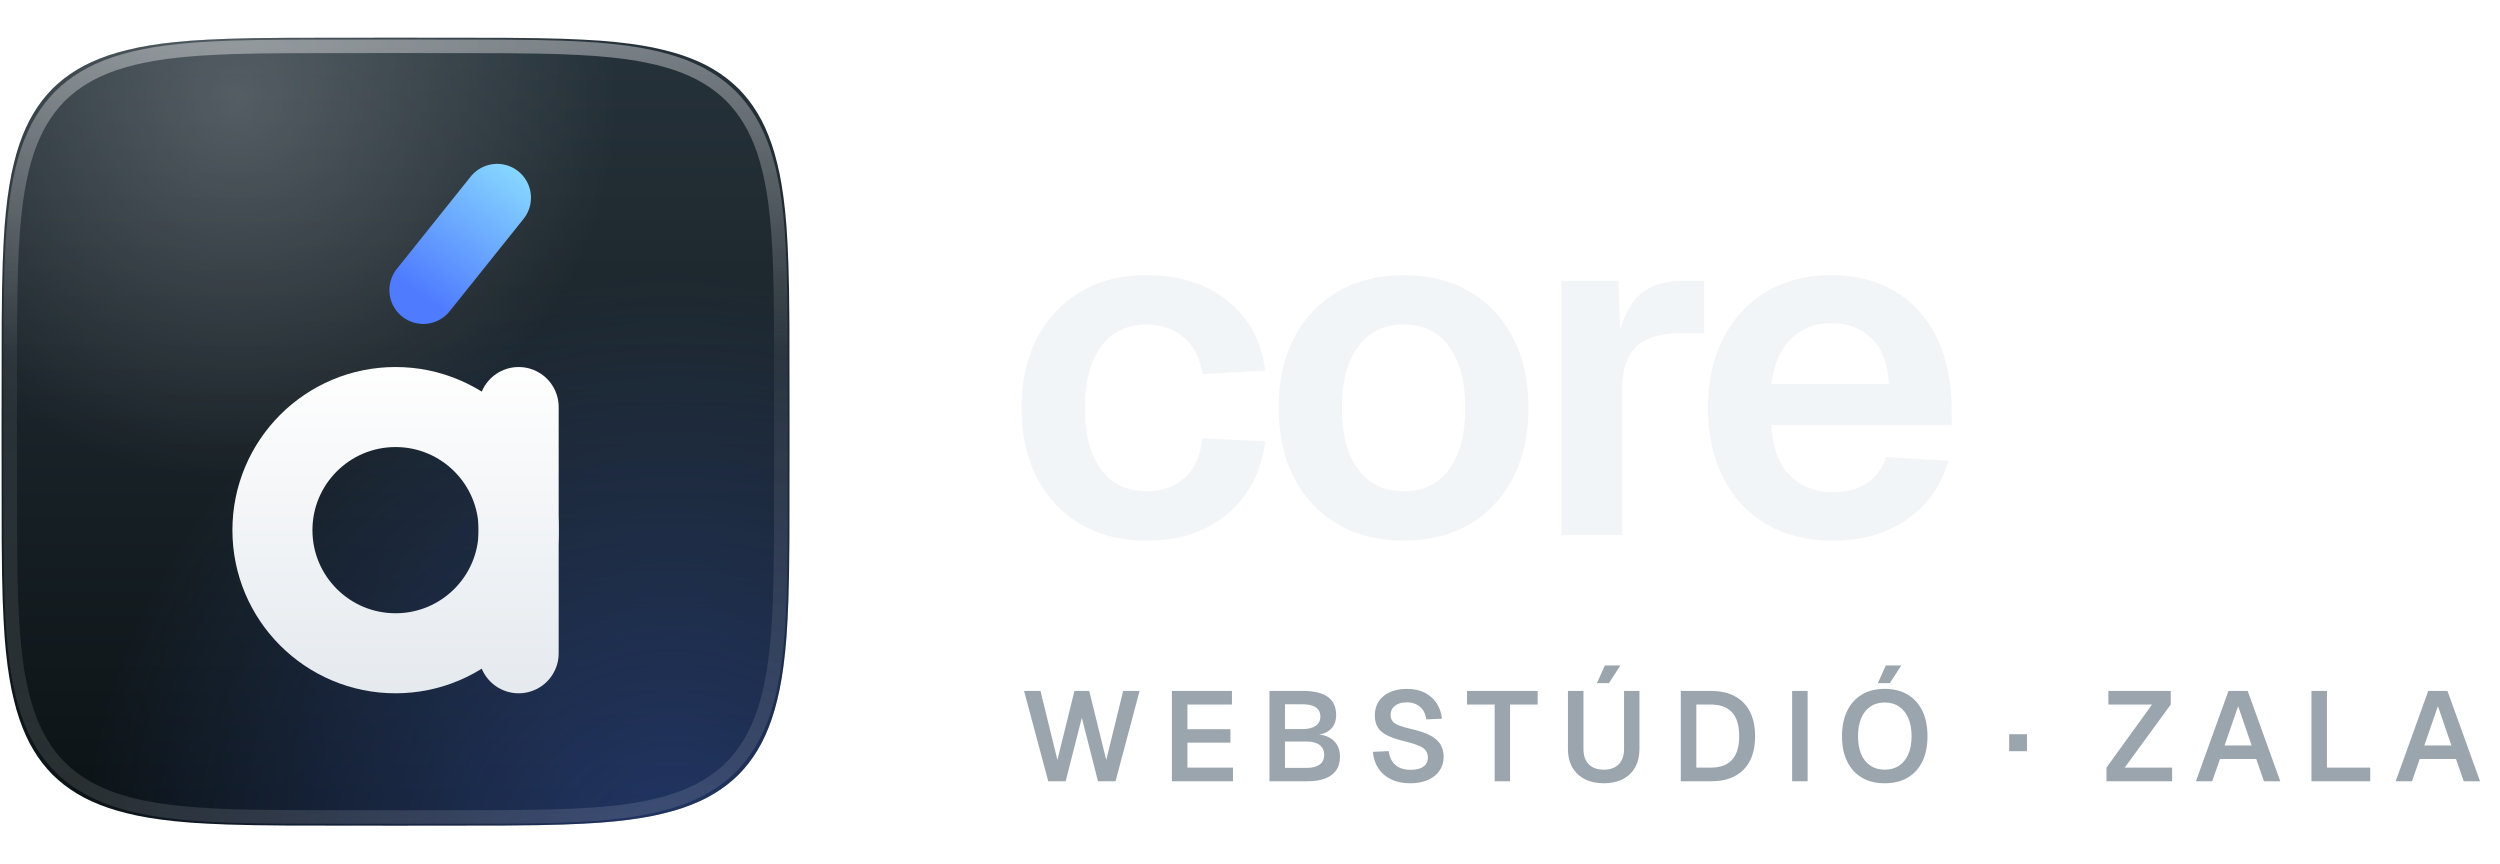
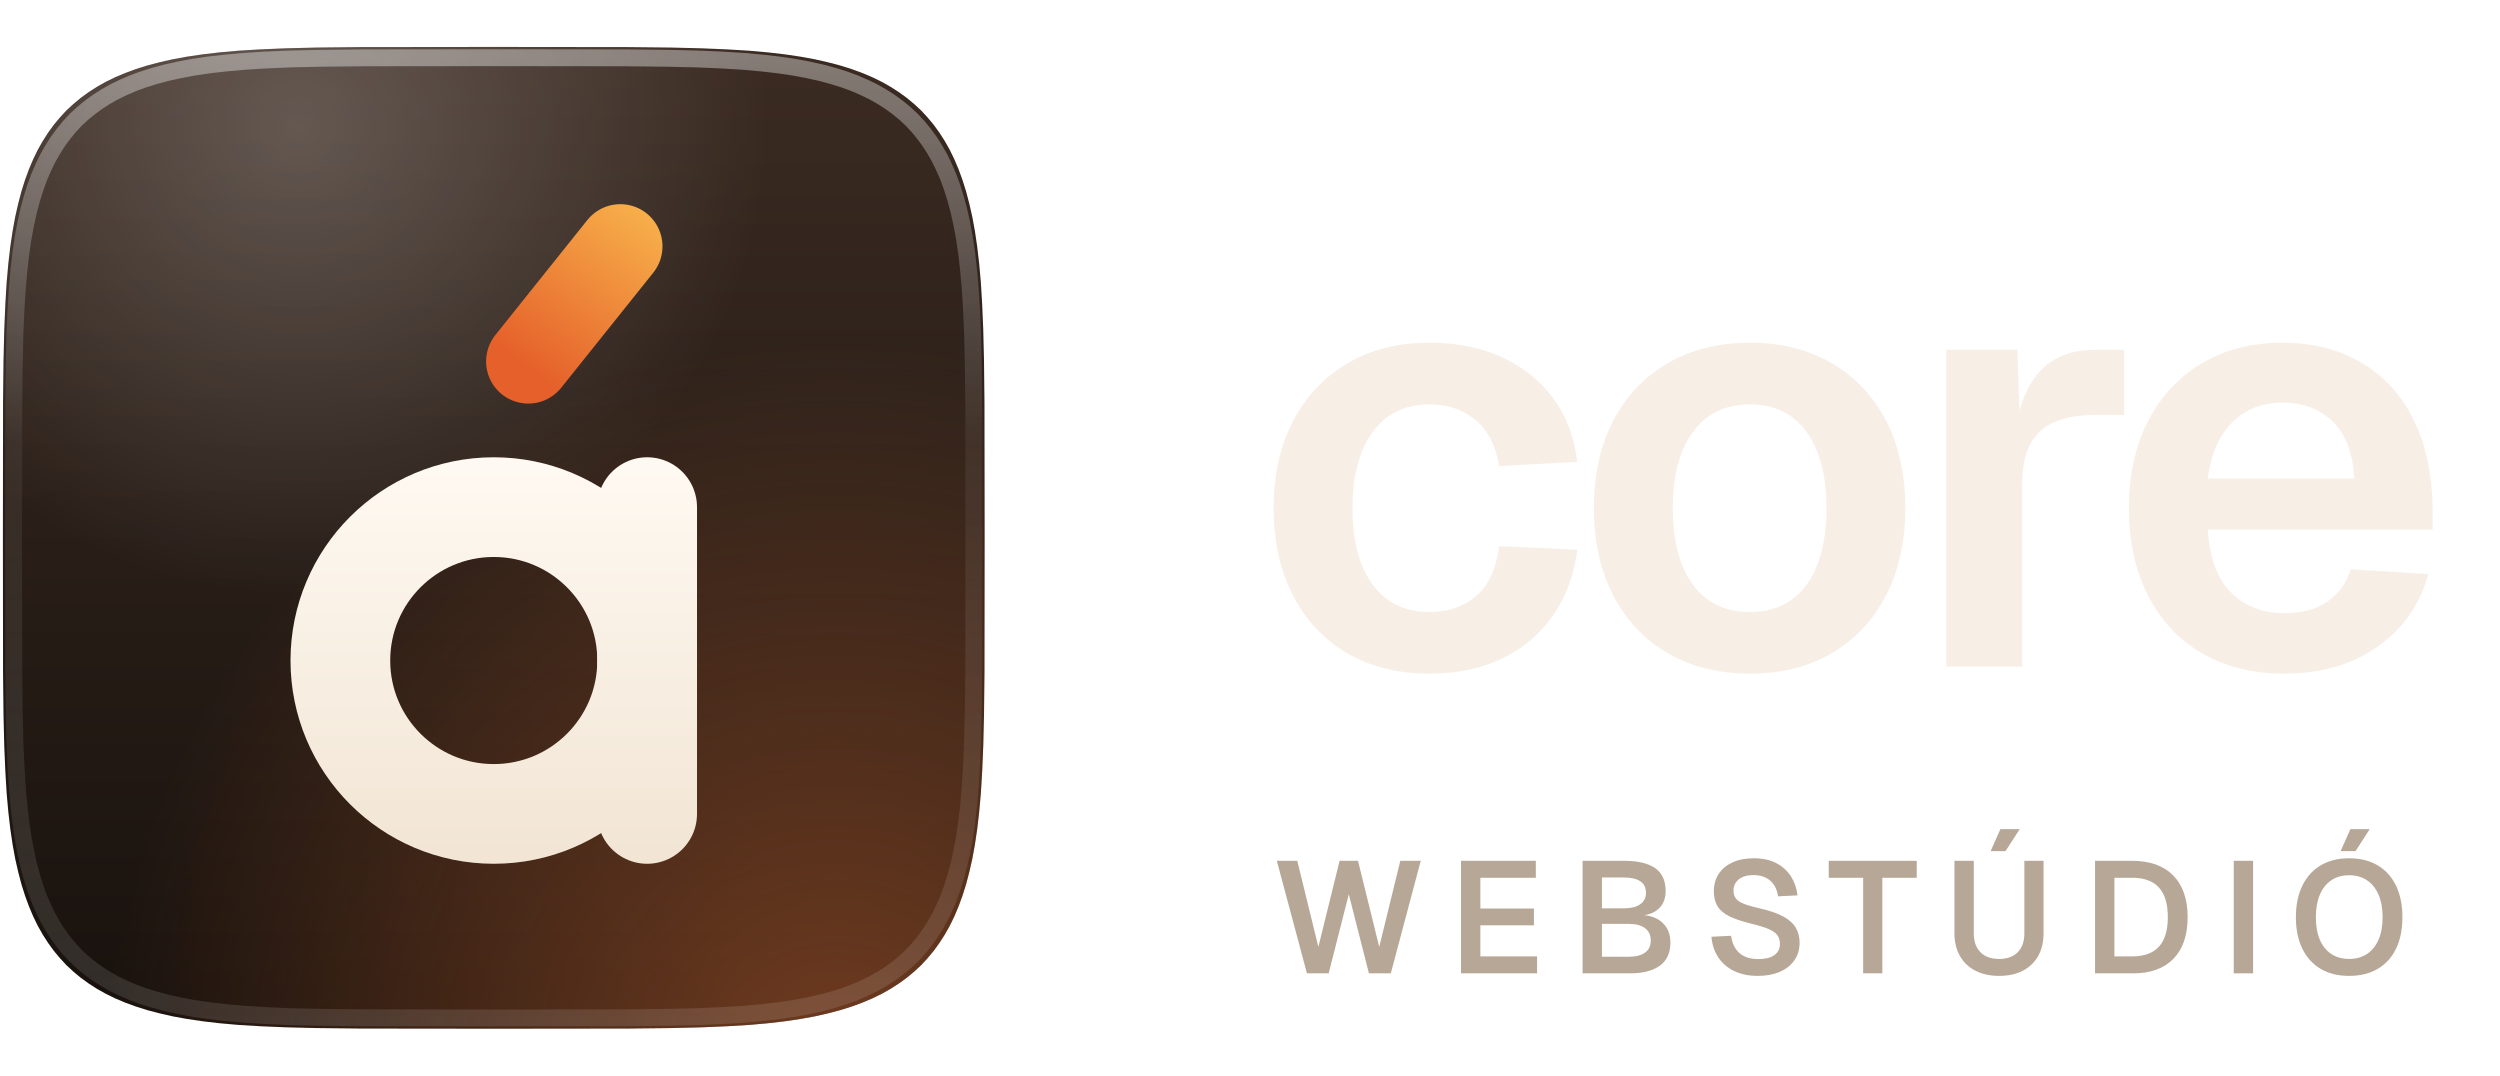
- <svg xmlns="http://www.w3.org/2000/svg" viewBox="0 0 304.2 105.2" width="304" height="105" role="img" aria-label="core webstúdió, Zala">
+ <svg xmlns="http://www.w3.org/2000/svg" viewBox="0 0 243.9 105.2" width="244" height="105" role="img" aria-label="core webstúdió">
  <g transform="translate(0 4.59) scale(0.75)">
    <defs>
      <linearGradient id="lake" x1="0" y1="0" x2="0" y2="1">
-         <stop offset="0" stop-color="#26323A" />
-         <stop offset="1" stop-color="#0B1215" />
+         <stop offset="0" stop-color="#3B2B22" />
+         <stop offset="1" stop-color="#17110D" />
      </linearGradient>
      <radialGradient id="sheen" cx=".3" cy=".08" r=".8">
        <stop offset="0" stop-color="#fff" stop-opacity=".22" />
        <stop offset=".6" stop-color="#fff" stop-opacity="0" />
      </radialGradient>
      <radialGradient id="warm" cx=".85" cy="1.05" r=".75">
-         <stop offset="0" stop-color="#4F7BFF" stop-opacity=".35" />
-         <stop offset="1" stop-color="#4F7BFF" stop-opacity="0" />
+         <stop offset="0" stop-color="#F0783A" stop-opacity=".42" />
+         <stop offset="1" stop-color="#F0783A" stop-opacity="0" />
      </radialGradient>
      <linearGradient id="rim" x1="0" y1="0" x2="0" y2="1">
        <stop offset="0" stop-color="#fff" stop-opacity=".38" />
        <stop offset=".4" stop-color="#fff" stop-opacity=".06" />
        <stop offset="1" stop-color="#fff" stop-opacity=".12" />
      </linearGradient>
      <linearGradient id="ink" gradientUnits="userSpaceOnUse" x1="0" y1="52" x2="0" y2="108">
-         <stop offset="0" stop-color="#FFFFFF" />
-         <stop offset="1" stop-color="#E4E9EE" />
+         <stop offset="0" stop-color="#FFFAF3" />
+         <stop offset="1" stop-color="#F1E4D3" />
      </linearGradient>
      <linearGradient id="glint" gradientUnits="userSpaceOnUse" x1="66" y1="44" x2="82" y2="22">
-         <stop offset="0" stop-color="#4F7BFF" />
-         <stop offset="1" stop-color="#8ADCFF" />
+         <stop offset="0" stop-color="#E5602A" />
+         <stop offset="1" stop-color="#F8B44C" />
      </linearGradient>
    </defs>
    <path d="M128.00,64.00 L127.98,81.53 L127.92,87.12 L127.82,91.18 L127.68,94.47 L127.51,97.29 L127.29,99.76 L127.03,101.99 L126.73,104.01 L126.39,105.87 L126.00,107.58 L125.58,109.18 L125.11,110.67 L124.60,112.06 L124.05,113.36 L123.45,114.59 L122.80,115.74 L122.10,116.83 L121.36,117.85 L120.56,118.81 L119.72,119.72 L118.81,120.56 L117.85,121.36 L116.83,122.10 L115.74,122.80 L114.59,123.45 L113.36,124.05 L112.06,124.60 L110.67,125.11 L109.18,125.58 L107.58,126.00 L105.87,126.39 L104.01,126.73 L101.99,127.03 L99.76,127.29 L97.29,127.51 L94.47,127.68 L91.18,127.82 L87.12,127.92 L81.53,127.98 L64.00,128.00 L46.47,127.98 L40.88,127.92 L36.82,127.82 L33.53,127.68 L30.71,127.51 L28.24,127.29 L26.01,127.03 L23.99,126.73 L22.13,126.39 L20.42,126.00 L18.82,125.58 L17.33,125.11 L15.94,124.60 L14.64,124.05 L13.41,123.45 L12.26,122.80 L11.17,122.10 L10.15,121.36 L9.19,120.56 L8.28,119.72 L7.44,118.81 L6.64,117.85 L5.90,116.83 L5.20,115.74 L4.55,114.59 L3.95,113.36 L3.40,112.06 L2.89,110.67 L2.42,109.18 L2.00,107.58 L1.61,105.87 L1.27,104.01 L0.97,101.99 L0.71,99.76 L0.49,97.29 L0.32,94.47 L0.18,91.18 L0.08,87.12 L0.02,81.53 L0.00,64.00 L0.02,46.47 L0.08,40.88 L0.18,36.82 L0.32,33.53 L0.49,30.71 L0.71,28.24 L0.97,26.01 L1.27,23.99 L1.61,22.13 L2.00,20.42 L2.42,18.82 L2.89,17.33 L3.40,15.94 L3.95,14.64 L4.55,13.41 L5.20,12.26 L5.90,11.17 L6.64,10.15 L7.44,9.19 L8.28,8.28 L9.19,7.44 L10.15,6.64 L11.17,5.90 L12.26,5.20 L13.41,4.55 L14.64,3.95 L15.94,3.40 L17.33,2.89 L18.82,2.42 L20.42,2.00 L22.13,1.61 L23.99,1.27 L26.01,0.97 L28.24,0.71 L30.71,0.49 L33.53,0.32 L36.82,0.18 L40.88,0.08 L46.47,0.02 L64.00,0.00 L81.53,0.02 L87.12,0.08 L91.18,0.18 L94.47,0.32 L97.29,0.49 L99.76,0.71 L101.99,0.97 L104.01,1.27 L105.87,1.61 L107.58,2.00 L109.18,2.42 L110.67,2.89 L112.06,3.40 L113.36,3.95 L114.59,4.55 L115.74,5.20 L116.83,5.90 L117.85,6.64 L118.81,7.44 L119.72,8.28 L120.56,9.19 L121.36,10.15 L122.10,11.17 L122.80,12.26 L123.45,13.41 L124.05,14.64 L124.60,15.94 L125.11,17.33 L125.58,18.82 L126.00,20.42 L126.39,22.13 L126.73,23.99 L127.03,26.01 L127.29,28.24 L127.51,30.71 L127.68,33.53 L127.82,36.82 L127.92,40.88 L127.98,46.47 Z" fill="url(#lake)" />
    <path d="M128.00,64.00 L127.98,81.53 L127.92,87.12 L127.82,91.18 L127.68,94.47 L127.51,97.29 L127.29,99.76 L127.03,101.99 L126.73,104.01 L126.39,105.87 L126.00,107.58 L125.58,109.18 L125.11,110.67 L124.60,112.06 L124.05,113.36 L123.45,114.59 L122.80,115.74 L122.10,116.83 L121.36,117.85 L120.56,118.81 L119.72,119.72 L118.81,120.56 L117.85,121.36 L116.83,122.10 L115.74,122.80 L114.59,123.45 L113.36,124.05 L112.06,124.60 L110.67,125.11 L109.18,125.58 L107.58,126.00 L105.87,126.39 L104.01,126.73 L101.99,127.03 L99.76,127.29 L97.29,127.51 L94.47,127.68 L91.18,127.82 L87.12,127.92 L81.53,127.98 L64.00,128.00 L46.47,127.98 L40.88,127.92 L36.82,127.82 L33.53,127.68 L30.71,127.51 L28.24,127.29 L26.01,127.03 L23.99,126.73 L22.13,126.39 L20.42,126.00 L18.82,125.58 L17.33,125.11 L15.94,124.60 L14.64,124.05 L13.41,123.45 L12.26,122.80 L11.17,122.10 L10.15,121.36 L9.19,120.56 L8.28,119.72 L7.44,118.81 L6.64,117.85 L5.90,116.83 L5.20,115.74 L4.55,114.59 L3.95,113.36 L3.40,112.06 L2.89,110.67 L2.42,109.18 L2.00,107.58 L1.61,105.87 L1.27,104.01 L0.97,101.99 L0.71,99.76 L0.49,97.29 L0.32,94.47 L0.18,91.18 L0.08,87.12 L0.02,81.53 L0.00,64.00 L0.02,46.47 L0.08,40.88 L0.18,36.82 L0.32,33.53 L0.49,30.71 L0.71,28.24 L0.97,26.01 L1.27,23.99 L1.61,22.13 L2.00,20.42 L2.42,18.82 L2.89,17.33 L3.40,15.94 L3.95,14.64 L4.55,13.41 L5.20,12.26 L5.90,11.17 L6.64,10.15 L7.44,9.19 L8.28,8.28 L9.19,7.44 L10.15,6.64 L11.17,5.90 L12.26,5.20 L13.41,4.55 L14.64,3.95 L15.94,3.40 L17.33,2.89 L18.82,2.42 L20.42,2.00 L22.13,1.61 L23.99,1.27 L26.01,0.97 L28.24,0.71 L30.71,0.49 L33.53,0.32 L36.82,0.18 L40.88,0.08 L46.47,0.02 L64.00,0.00 L81.53,0.02 L87.12,0.08 L91.18,0.18 L94.47,0.32 L97.29,0.49 L99.76,0.71 L101.99,0.97 L104.01,1.27 L105.87,1.61 L107.58,2.00 L109.18,2.42 L110.67,2.89 L112.06,3.40 L113.36,3.95 L114.59,4.55 L115.74,5.20 L116.83,5.90 L117.85,6.64 L118.81,7.44 L119.72,8.28 L120.56,9.19 L121.36,10.15 L122.10,11.17 L122.80,12.26 L123.45,13.41 L124.05,14.64 L124.60,15.94 L125.11,17.33 L125.58,18.82 L126.00,20.42 L126.39,22.13 L126.73,23.99 L127.03,26.01 L127.29,28.24 L127.51,30.71 L127.68,33.53 L127.82,36.82 L127.92,40.88 L127.98,46.47 Z" fill="url(#warm)" />
    <path d="M128.00,64.00 L127.98,81.53 L127.92,87.12 L127.82,91.18 L127.68,94.47 L127.51,97.29 L127.29,99.76 L127.03,101.99 L126.73,104.01 L126.39,105.87 L126.00,107.58 L125.58,109.18 L125.11,110.67 L124.60,112.06 L124.05,113.36 L123.45,114.59 L122.80,115.74 L122.10,116.83 L121.36,117.85 L120.56,118.81 L119.72,119.72 L118.81,120.56 L117.85,121.36 L116.83,122.10 L115.74,122.80 L114.59,123.45 L113.36,124.05 L112.06,124.60 L110.67,125.11 L109.18,125.58 L107.58,126.00 L105.87,126.39 L104.01,126.73 L101.99,127.03 L99.76,127.29 L97.29,127.51 L94.47,127.68 L91.18,127.82 L87.12,127.92 L81.53,127.98 L64.00,128.00 L46.47,127.98 L40.88,127.92 L36.82,127.82 L33.53,127.68 L30.71,127.51 L28.24,127.29 L26.01,127.03 L23.99,126.73 L22.13,126.39 L20.42,126.00 L18.82,125.58 L17.33,125.11 L15.94,124.60 L14.64,124.05 L13.41,123.45 L12.26,122.80 L11.17,122.10 L10.15,121.36 L9.19,120.56 L8.28,119.72 L7.44,118.81 L6.64,117.85 L5.90,116.83 L5.20,115.74 L4.55,114.59 L3.95,113.36 L3.40,112.06 L2.89,110.67 L2.42,109.18 L2.00,107.58 L1.61,105.87 L1.27,104.01 L0.97,101.99 L0.71,99.76 L0.49,97.29 L0.32,94.47 L0.18,91.18 L0.08,87.12 L0.02,81.53 L0.00,64.00 L0.02,46.47 L0.08,40.88 L0.18,36.82 L0.32,33.53 L0.49,30.71 L0.71,28.24 L0.97,26.01 L1.27,23.99 L1.61,22.13 L2.00,20.42 L2.42,18.82 L2.89,17.33 L3.40,15.94 L3.95,14.64 L4.55,13.41 L5.20,12.26 L5.90,11.17 L6.64,10.15 L7.44,9.19 L8.28,8.28 L9.19,7.44 L10.15,6.64 L11.17,5.90 L12.26,5.20 L13.41,4.55 L14.64,3.95 L15.94,3.40 L17.33,2.89 L18.82,2.42 L20.42,2.00 L22.13,1.61 L23.99,1.27 L26.01,0.97 L28.24,0.71 L30.71,0.49 L33.53,0.32 L36.82,0.18 L40.88,0.08 L46.47,0.02 L64.00,0.00 L81.53,0.02 L87.12,0.08 L91.18,0.18 L94.47,0.32 L97.29,0.49 L99.76,0.71 L101.99,0.97 L104.01,1.27 L105.87,1.61 L107.58,2.00 L109.18,2.42 L110.67,2.89 L112.06,3.40 L113.36,3.95 L114.59,4.55 L115.74,5.20 L116.83,5.90 L117.85,6.64 L118.81,7.44 L119.72,8.28 L120.56,9.19 L121.36,10.15 L122.10,11.17 L122.80,12.26 L123.45,13.41 L124.05,14.64 L124.60,15.94 L125.11,17.33 L125.58,18.82 L126.00,20.42 L126.39,22.13 L126.73,23.99 L127.03,26.01 L127.29,28.24 L127.51,30.71 L127.68,33.53 L127.82,36.82 L127.92,40.88 L127.98,46.47 Z" fill="url(#sheen)" />
    <path d="M126.60,64.00 L126.58,81.15 L126.52,86.62 L126.43,90.59 L126.29,93.81 L126.12,96.56 L125.90,98.98 L125.65,101.16 L125.36,103.14 L125.02,104.95 L124.65,106.63 L124.23,108.19 L123.78,109.64 L123.28,111.01 L122.73,112.28 L122.15,113.48 L121.51,114.61 L120.83,115.67 L120.10,116.67 L119.33,117.61 L118.50,118.50 L117.61,119.33 L116.67,120.10 L115.67,120.83 L114.61,121.51 L113.48,122.15 L112.28,122.73 L111.01,123.28 L109.64,123.78 L108.19,124.23 L106.63,124.65 L104.95,125.02 L103.14,125.36 L101.16,125.65 L98.98,125.90 L96.56,126.12 L93.81,126.29 L90.59,126.43 L86.62,126.52 L81.15,126.58 L64.00,126.60 L46.85,126.58 L41.38,126.52 L37.41,126.43 L34.19,126.29 L31.44,126.12 L29.02,125.90 L26.84,125.65 L24.86,125.36 L23.05,125.02 L21.37,124.65 L19.81,124.23 L18.36,123.78 L16.99,123.28 L15.72,122.73 L14.52,122.15 L13.39,121.51 L12.33,120.83 L11.33,120.10 L10.39,119.33 L9.50,118.50 L8.67,117.61 L7.90,116.67 L7.17,115.67 L6.49,114.61 L5.85,113.48 L5.27,112.28 L4.72,111.01 L4.22,109.64 L3.77,108.19 L3.35,106.63 L2.98,104.95 L2.64,103.14 L2.35,101.16 L2.10,98.98 L1.88,96.56 L1.71,93.81 L1.57,90.59 L1.48,86.62 L1.42,81.15 L1.40,64.00 L1.42,46.85 L1.48,41.38 L1.57,37.41 L1.71,34.19 L1.88,31.44 L2.10,29.02 L2.35,26.84 L2.64,24.86 L2.98,23.05 L3.35,21.37 L3.77,19.81 L4.22,18.36 L4.72,16.99 L5.27,15.72 L5.85,14.52 L6.49,13.39 L7.17,12.33 L7.90,11.33 L8.67,10.39 L9.50,9.50 L10.39,8.67 L11.33,7.90 L12.33,7.17 L13.39,6.49 L14.52,5.85 L15.72,5.27 L16.99,4.72 L18.36,4.22 L19.81,3.77 L21.37,3.35 L23.05,2.98 L24.86,2.64 L26.84,2.35 L29.02,2.10 L31.44,1.88 L34.19,1.71 L37.41,1.57 L41.38,1.48 L46.85,1.42 L64.00,1.40 L81.15,1.42 L86.62,1.48 L90.59,1.57 L93.81,1.71 L96.56,1.88 L98.98,2.10 L101.16,2.35 L103.14,2.64 L104.95,2.98 L106.63,3.35 L108.19,3.77 L109.64,4.22 L111.01,4.72 L112.28,5.27 L113.48,5.85 L114.61,6.49 L115.67,7.17 L116.67,7.90 L117.61,8.67 L118.50,9.50 L119.33,10.39 L120.10,11.33 L120.83,12.33 L121.51,13.39 L122.15,14.52 L122.73,15.72 L123.28,16.99 L123.78,18.36 L124.23,19.81 L124.65,21.37 L125.02,23.05 L125.36,24.86 L125.65,26.84 L125.90,29.02 L126.12,31.44 L126.29,34.19 L126.43,37.41 L126.52,41.38 L126.58,46.85 Z" fill="none" stroke="url(#rim)" stroke-width="2.2" />
    <g transform="translate(5 0)">
      <circle cx="59" cy="80" r="20" fill="none" stroke="url(#ink)" stroke-width="13" />
      <line x1="79" y1="60" x2="79" y2="100" stroke="url(#ink)" stroke-width="13" stroke-linecap="round" />
      <line x1="63.5" y1="41" x2="75.5" y2="26" stroke="url(#glint)" stroke-width="11" stroke-linecap="round" />
    </g>
  </g>
-   <path d="M139.516 65.876Q134.876 65.876 131.454 63.875Q128.032 61.874 126.147 58.22Q124.262 54.566 124.262 49.694Q124.262 44.822 126.147 41.197Q128.032 37.572 131.454 35.542Q134.876 33.512 139.516 33.512Q143.46 33.512 146.534 34.904Q149.608 36.296 151.551 38.877Q153.494 41.458 153.958 45.17L146.302 45.576Q145.838 42.618 144.011 41.081Q142.184 39.544 139.516 39.544Q135.92 39.544 133.948 42.241Q131.976 44.938 131.976 49.694Q131.976 54.508 133.948 57.176Q135.92 59.844 139.516 59.844Q142.242 59.844 144.069 58.278Q145.896 56.712 146.302 53.406L153.958 53.754Q153.494 57.466 151.58 60.192Q149.666 62.918 146.592 64.397Q143.518 65.876 139.516 65.876Z M170.836 65.876Q166.254 65.876 162.803 63.875Q159.352 61.874 157.467 58.22Q155.582 54.566 155.582 49.694Q155.582 44.764 157.467 41.139Q159.352 37.514 162.803 35.513Q166.254 33.512 170.836 33.512Q175.418 33.512 178.84 35.513Q182.262 37.514 184.147 41.139Q186.032 44.764 186.032 49.694Q186.032 54.566 184.147 58.22Q182.262 61.874 178.84 63.875Q175.418 65.876 170.836 65.876ZM170.836 59.844Q174.432 59.844 176.375 57.176Q178.318 54.508 178.318 49.694Q178.318 44.938 176.375 42.241Q174.432 39.544 170.836 39.544Q167.24 39.544 165.268 42.241Q163.296 44.938 163.296 49.694Q163.296 54.508 165.268 57.176Q167.24 59.844 170.836 59.844Z M190.034 65.18V34.208H196.994L197.284 42.792L196.646 42.676Q197.342 38.21 199.285 36.209Q201.228 34.208 204.592 34.208H207.434V40.588H204.534Q202.156 40.588 200.59 41.284Q199.024 41.98 198.241 43.459Q197.458 44.938 197.458 47.316V65.18Z M223.094 65.876Q218.454 65.876 215.032 63.875Q211.61 61.874 209.754 58.22Q207.898 54.566 207.898 49.694Q207.898 44.822 209.754 41.197Q211.61 37.572 215.003 35.542Q218.396 33.512 222.92 33.512Q227.328 33.512 230.663 35.484Q233.998 37.456 235.796 41.168Q237.594 44.88 237.594 50.1V51.782H215.612Q215.844 55.842 217.845 57.901Q219.846 59.96 223.152 59.96Q225.646 59.96 227.299 58.829Q228.952 57.698 229.59 55.668L237.188 56.132Q235.912 60.656 232.171 63.266Q228.43 65.876 223.094 65.876ZM215.612 46.794H229.938Q229.706 43.024 227.792 41.197Q225.878 39.37 222.92 39.37Q219.962 39.37 218.019 41.284Q216.076 43.198 215.612 46.794Z" fill="#F2F5F7" />
-   <path d="M127.519 95.18 124.573 84.175H126.573L128.635 92.592L130.712 84.175H132.51L134.587 92.592L136.648 84.175H138.648L135.718 95.18H133.579L131.611 87.446L129.642 95.18Z M142.584 95.18V84.175H149.9V85.834H144.476V88.841H149.715V90.484H144.476V93.522H150.025V95.18Z M154.473 95.18V84.175H158.534Q160.534 84.175 161.564 84.888Q162.595 85.601 162.595 87.151Q162.595 87.849 162.3 88.368Q162.006 88.887 161.456 89.189Q160.905 89.492 160.13 89.523L160.115 89.461Q161.525 89.507 162.293 90.236Q163.06 90.964 163.06 92.158Q163.06 93.677 162.029 94.428Q160.999 95.18 159.092 95.18ZM156.364 93.553H159.03Q160.022 93.553 160.58 93.15Q161.138 92.747 161.138 91.972Q161.138 91.181 160.58 90.763Q160.022 90.344 159.03 90.344H156.364ZM156.364 88.825H158.488Q159.526 88.825 160.1 88.43Q160.673 88.035 160.673 87.306Q160.673 86.547 160.115 86.175Q159.557 85.803 158.488 85.803H156.364Z M171.616 95.428Q170.267 95.428 169.283 94.948Q168.299 94.467 167.733 93.607Q167.167 92.747 167.074 91.6L168.996 91.507Q169.089 92.235 169.423 92.747Q169.756 93.258 170.306 93.522Q170.856 93.785 171.647 93.785Q172.329 93.785 172.802 93.615Q173.274 93.444 173.522 93.111Q173.77 92.778 173.77 92.297Q173.77 91.848 173.561 91.507Q173.352 91.166 172.755 90.887Q172.158 90.608 170.996 90.329Q169.647 90.003 168.841 89.608Q168.035 89.213 167.671 88.624Q167.307 88.035 167.307 87.151Q167.307 86.19 167.772 85.469Q168.237 84.749 169.113 84.338Q169.988 83.927 171.213 83.927Q172.499 83.927 173.406 84.4Q174.313 84.873 174.84 85.686Q175.367 86.5 175.491 87.554L173.584 87.647Q173.507 87.043 173.212 86.57Q172.918 86.097 172.406 85.834Q171.895 85.57 171.182 85.57Q170.267 85.57 169.748 85.989Q169.229 86.407 169.229 87.089Q169.229 87.539 169.446 87.841Q169.663 88.143 170.213 88.368Q170.763 88.593 171.786 88.825Q173.243 89.151 174.104 89.623Q174.964 90.096 175.328 90.732Q175.692 91.367 175.692 92.189Q175.692 93.181 175.181 93.909Q174.669 94.638 173.755 95.033Q172.84 95.428 171.616 95.428Z M181.908 95.18V85.834H178.544V84.175H187.147V85.834H183.784V95.18Z M195.207 95.428Q193.874 95.428 192.89 94.924Q191.906 94.421 191.371 93.483Q190.836 92.545 190.836 91.274V84.175H192.727V91.274Q192.727 92.452 193.37 93.111Q194.014 93.77 195.207 93.77Q196.385 93.77 197.028 93.111Q197.672 92.452 197.672 91.274V84.175H199.547V91.274Q199.547 92.545 199.02 93.483Q198.493 94.421 197.517 94.924Q196.54 95.428 195.207 95.428ZM194.37 83.23 195.331 81.075H197.222L195.827 83.23Z M204.584 95.18V84.175H208.212Q210.816 84.175 212.226 85.609Q213.637 87.043 213.637 89.693Q213.637 92.328 212.249 93.754Q210.862 95.18 208.305 95.18ZM206.476 93.522H208.212Q209.963 93.522 210.831 92.568Q211.699 91.615 211.699 89.693Q211.699 87.74 210.831 86.787Q209.963 85.834 208.212 85.834H206.476Z M218.147 95.18V84.175H220.038V95.18Z M229.431 95.428Q227.803 95.428 226.641 94.738Q225.478 94.049 224.851 92.762Q224.223 91.476 224.223 89.693Q224.223 87.911 224.851 86.616Q225.478 85.322 226.641 84.625Q227.803 83.927 229.431 83.927Q231.059 83.927 232.229 84.625Q233.399 85.322 234.019 86.616Q234.639 87.911 234.639 89.693Q234.639 91.476 234.019 92.762Q233.399 94.049 232.229 94.738Q231.059 95.428 229.431 95.428ZM229.431 93.77Q230.454 93.77 231.183 93.281Q231.911 92.793 232.306 91.886Q232.702 90.98 232.702 89.693Q232.702 88.407 232.306 87.492Q231.911 86.578 231.183 86.082Q230.454 85.586 229.431 85.586Q228.408 85.586 227.679 86.082Q226.951 86.578 226.563 87.492Q226.176 88.407 226.176 89.693Q226.176 90.98 226.563 91.886Q226.951 92.793 227.679 93.281Q228.408 93.77 229.431 93.77ZM228.594 83.23 229.555 81.075H231.446L230.051 83.23Z M244.59 91.522V89.445H246.76V91.522Z M256.447 95.18V93.522L261.996 85.834H256.68V84.175H264.275V85.834L258.664 93.522H264.445V95.18Z M267.344 95.18 271.312 84.175H273.652L277.62 95.18H275.636L274.691 92.468H270.273L269.328 95.18ZM270.831 90.825H274.133L272.49 86.035Z M281.418 95.18V84.175H283.309V94.56L282.301 93.522H288.579V95.18Z M291.679 95.18 295.647 84.175H297.988L301.956 95.18H299.971L299.026 92.468H294.608L293.663 95.18ZM295.166 90.825H298.468L296.825 86.035Z" fill="#9AA5AE" />
+   <path d="M139.516 65.876Q134.876 65.876 131.454 63.875Q128.032 61.874 126.147 58.22Q124.262 54.566 124.262 49.694Q124.262 44.822 126.147 41.197Q128.032 37.572 131.454 35.542Q134.876 33.512 139.516 33.512Q143.46 33.512 146.534 34.904Q149.608 36.296 151.551 38.877Q153.494 41.458 153.958 45.17L146.302 45.576Q145.838 42.618 144.011 41.081Q142.184 39.544 139.516 39.544Q135.92 39.544 133.948 42.241Q131.976 44.938 131.976 49.694Q131.976 54.508 133.948 57.176Q135.92 59.844 139.516 59.844Q142.242 59.844 144.069 58.278Q145.896 56.712 146.302 53.406L153.958 53.754Q153.494 57.466 151.58 60.192Q149.666 62.918 146.592 64.397Q143.518 65.876 139.516 65.876Z M170.836 65.876Q166.254 65.876 162.803 63.875Q159.352 61.874 157.467 58.22Q155.582 54.566 155.582 49.694Q155.582 44.764 157.467 41.139Q159.352 37.514 162.803 35.513Q166.254 33.512 170.836 33.512Q175.418 33.512 178.84 35.513Q182.262 37.514 184.147 41.139Q186.032 44.764 186.032 49.694Q186.032 54.566 184.147 58.22Q182.262 61.874 178.84 63.875Q175.418 65.876 170.836 65.876ZM170.836 59.844Q174.432 59.844 176.375 57.176Q178.318 54.508 178.318 49.694Q178.318 44.938 176.375 42.241Q174.432 39.544 170.836 39.544Q167.24 39.544 165.268 42.241Q163.296 44.938 163.296 49.694Q163.296 54.508 165.268 57.176Q167.24 59.844 170.836 59.844Z M190.034 65.18V34.208H196.994L197.284 42.792L196.646 42.676Q197.342 38.21 199.285 36.209Q201.228 34.208 204.592 34.208H207.434V40.588H204.534Q202.156 40.588 200.59 41.284Q199.024 41.98 198.241 43.459Q197.458 44.938 197.458 47.316V65.18Z M223.094 65.876Q218.454 65.876 215.032 63.875Q211.61 61.874 209.754 58.22Q207.898 54.566 207.898 49.694Q207.898 44.822 209.754 41.197Q211.61 37.572 215.003 35.542Q218.396 33.512 222.92 33.512Q227.328 33.512 230.663 35.484Q233.998 37.456 235.796 41.168Q237.594 44.88 237.594 50.1V51.782H215.612Q215.844 55.842 217.845 57.901Q219.846 59.96 223.152 59.96Q225.646 59.96 227.299 58.829Q228.952 57.698 229.59 55.668L237.188 56.132Q235.912 60.656 232.171 63.266Q228.43 65.876 223.094 65.876ZM215.612 46.794H229.938Q229.706 43.024 227.792 41.197Q225.878 39.37 222.92 39.37Q219.962 39.37 218.019 41.284Q216.076 43.198 215.612 46.794Z" fill="#F7EFE6" />
+   <path d="M127.519 95.18 124.573 84.175H126.573L128.635 92.592L130.712 84.175H132.51L134.587 92.592L136.648 84.175H138.648L135.718 95.18H133.579L131.611 87.446L129.642 95.18Z M142.584 95.18V84.175H149.9V85.834H144.476V88.841H149.715V90.484H144.476V93.522H150.025V95.18Z M154.473 95.18V84.175H158.534Q160.534 84.175 161.564 84.888Q162.595 85.601 162.595 87.151Q162.595 87.849 162.3 88.368Q162.006 88.887 161.456 89.189Q160.905 89.492 160.13 89.523L160.115 89.461Q161.525 89.507 162.293 90.236Q163.06 90.964 163.06 92.158Q163.06 93.677 162.029 94.428Q160.999 95.18 159.092 95.18ZM156.364 93.553H159.03Q160.022 93.553 160.58 93.15Q161.138 92.747 161.138 91.972Q161.138 91.181 160.58 90.763Q160.022 90.344 159.03 90.344H156.364ZM156.364 88.825H158.488Q159.526 88.825 160.1 88.43Q160.673 88.035 160.673 87.306Q160.673 86.547 160.115 86.175Q159.557 85.803 158.488 85.803H156.364Z M171.616 95.428Q170.267 95.428 169.283 94.948Q168.299 94.467 167.733 93.607Q167.167 92.747 167.074 91.6L168.996 91.507Q169.089 92.235 169.423 92.747Q169.756 93.258 170.306 93.522Q170.856 93.785 171.647 93.785Q172.329 93.785 172.802 93.615Q173.274 93.444 173.522 93.111Q173.77 92.778 173.77 92.297Q173.77 91.848 173.561 91.507Q173.352 91.166 172.755 90.887Q172.158 90.608 170.996 90.329Q169.647 90.003 168.841 89.608Q168.035 89.213 167.671 88.624Q167.307 88.035 167.307 87.151Q167.307 86.19 167.772 85.469Q168.237 84.749 169.113 84.338Q169.988 83.927 171.213 83.927Q172.499 83.927 173.406 84.4Q174.313 84.873 174.84 85.686Q175.367 86.5 175.491 87.554L173.584 87.647Q173.507 87.043 173.212 86.57Q172.918 86.097 172.406 85.834Q171.895 85.57 171.182 85.57Q170.267 85.57 169.748 85.989Q169.229 86.407 169.229 87.089Q169.229 87.539 169.446 87.841Q169.663 88.143 170.213 88.368Q170.763 88.593 171.786 88.825Q173.243 89.151 174.104 89.623Q174.964 90.096 175.328 90.732Q175.692 91.367 175.692 92.189Q175.692 93.181 175.181 93.909Q174.669 94.638 173.755 95.033Q172.84 95.428 171.616 95.428Z M181.908 95.18V85.834H178.544V84.175H187.147V85.834H183.784V95.18Z M195.207 95.428Q193.874 95.428 192.89 94.924Q191.906 94.421 191.371 93.483Q190.836 92.545 190.836 91.274V84.175H192.727V91.274Q192.727 92.452 193.37 93.111Q194.014 93.77 195.207 93.77Q196.385 93.77 197.028 93.111Q197.672 92.452 197.672 91.274V84.175H199.547V91.274Q199.547 92.545 199.02 93.483Q198.493 94.421 197.517 94.924Q196.54 95.428 195.207 95.428ZM194.37 83.23 195.331 81.075H197.222L195.827 83.23Z M204.584 95.18V84.175H208.212Q210.816 84.175 212.226 85.609Q213.637 87.043 213.637 89.693Q213.637 92.328 212.249 93.754Q210.862 95.18 208.305 95.18ZM206.476 93.522H208.212Q209.963 93.522 210.831 92.568Q211.699 91.615 211.699 89.693Q211.699 87.74 210.831 86.787Q209.963 85.834 208.212 85.834H206.476Z M218.147 95.18V84.175H220.038V95.18Z M229.431 95.428Q227.803 95.428 226.641 94.738Q225.478 94.049 224.851 92.762Q224.223 91.476 224.223 89.693Q224.223 87.911 224.851 86.616Q225.478 85.322 226.641 84.625Q227.803 83.927 229.431 83.927Q231.059 83.927 232.229 84.625Q233.399 85.322 234.019 86.616Q234.639 87.911 234.639 89.693Q234.639 91.476 234.019 92.762Q233.399 94.049 232.229 94.738Q231.059 95.428 229.431 95.428ZM229.431 93.77Q230.454 93.77 231.183 93.281Q231.911 92.793 232.306 91.886Q232.702 90.98 232.702 89.693Q232.702 88.407 232.306 87.492Q231.911 86.578 231.183 86.082Q230.454 85.586 229.431 85.586Q228.408 85.586 227.679 86.082Q226.951 86.578 226.563 87.492Q226.176 88.407 226.176 89.693Q226.176 90.98 226.563 91.886Q226.951 92.793 227.679 93.281Q228.408 93.77 229.431 93.77ZM228.594 83.23 229.555 81.075H231.446L230.051 83.23Z" fill="#B7A797" />
</svg>
